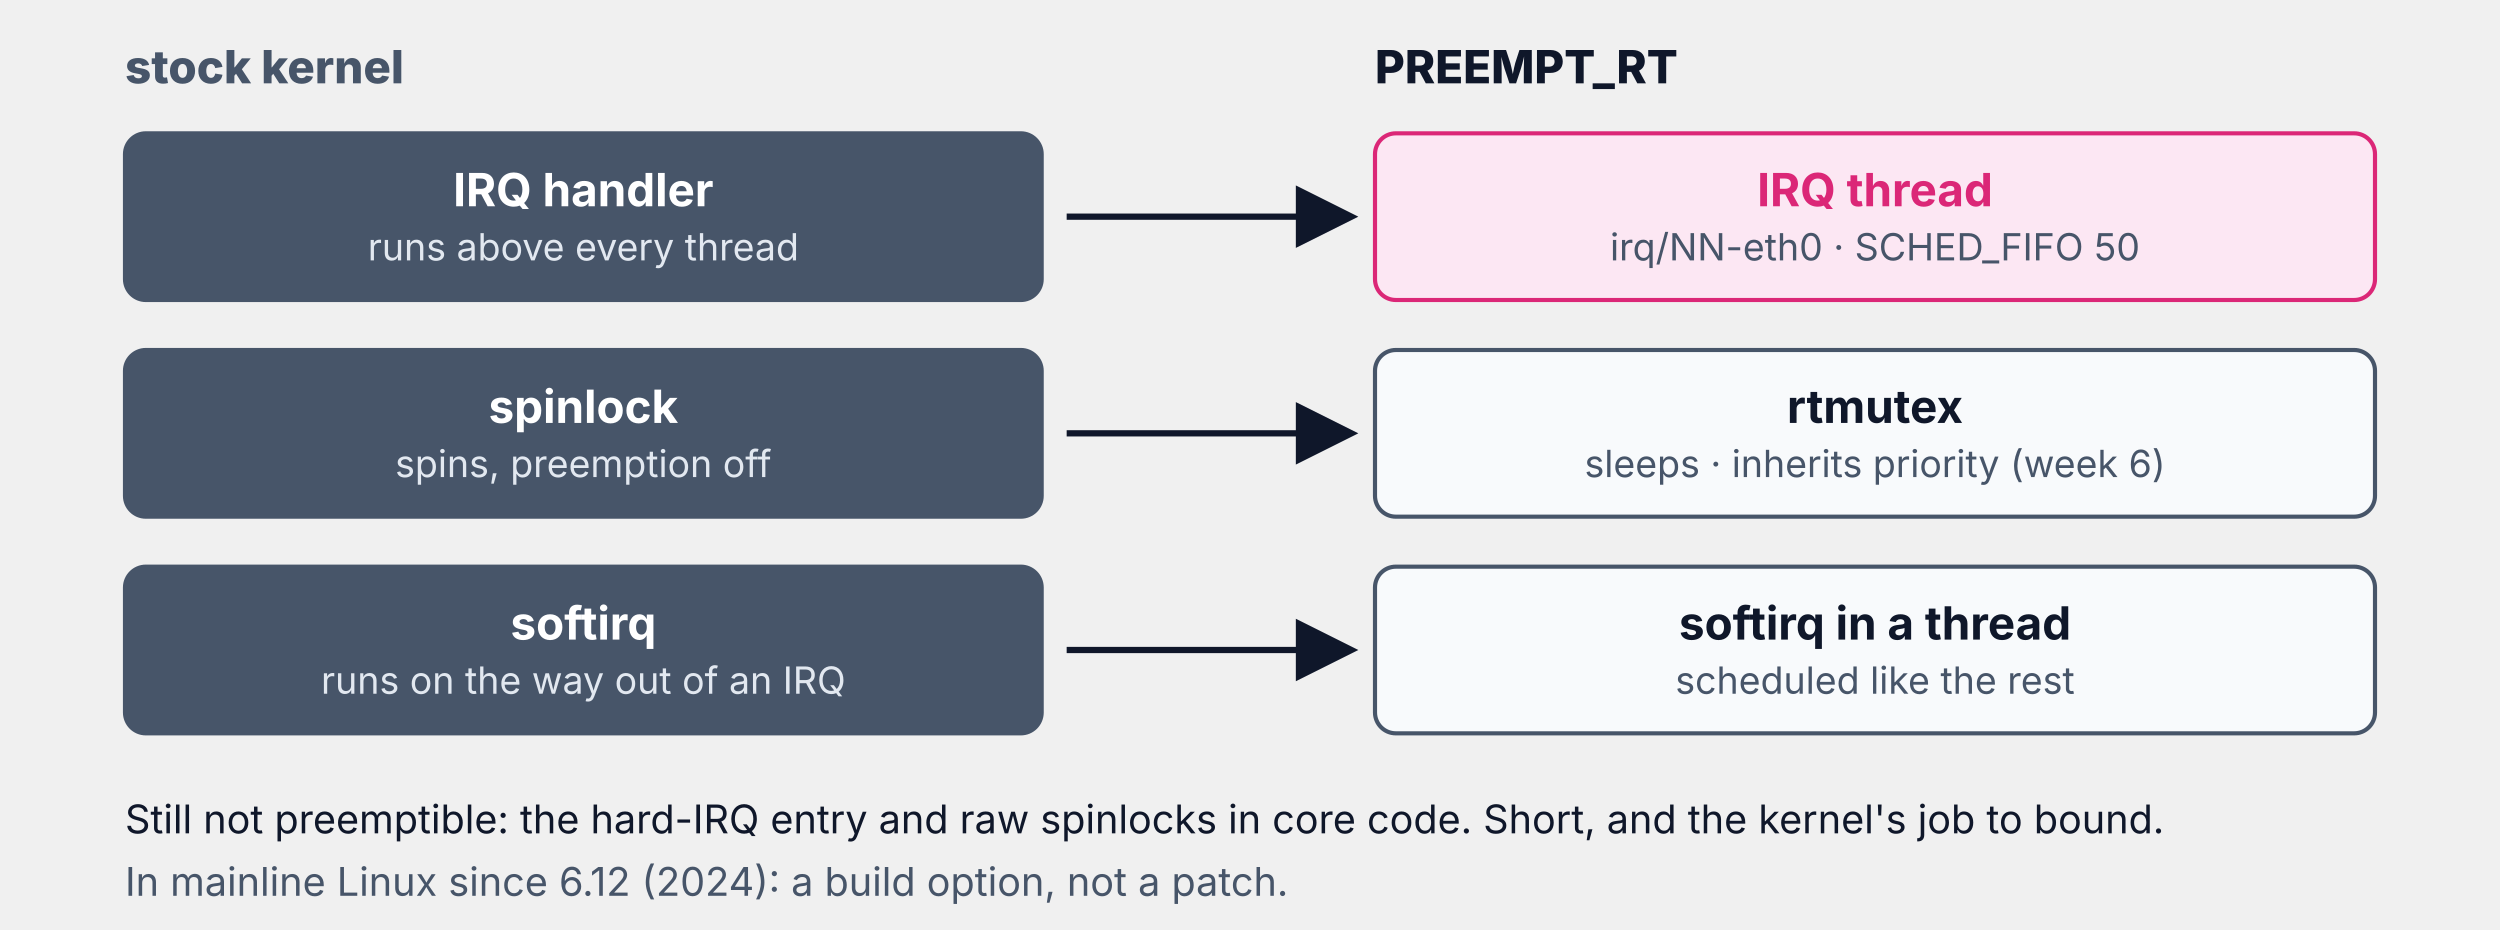
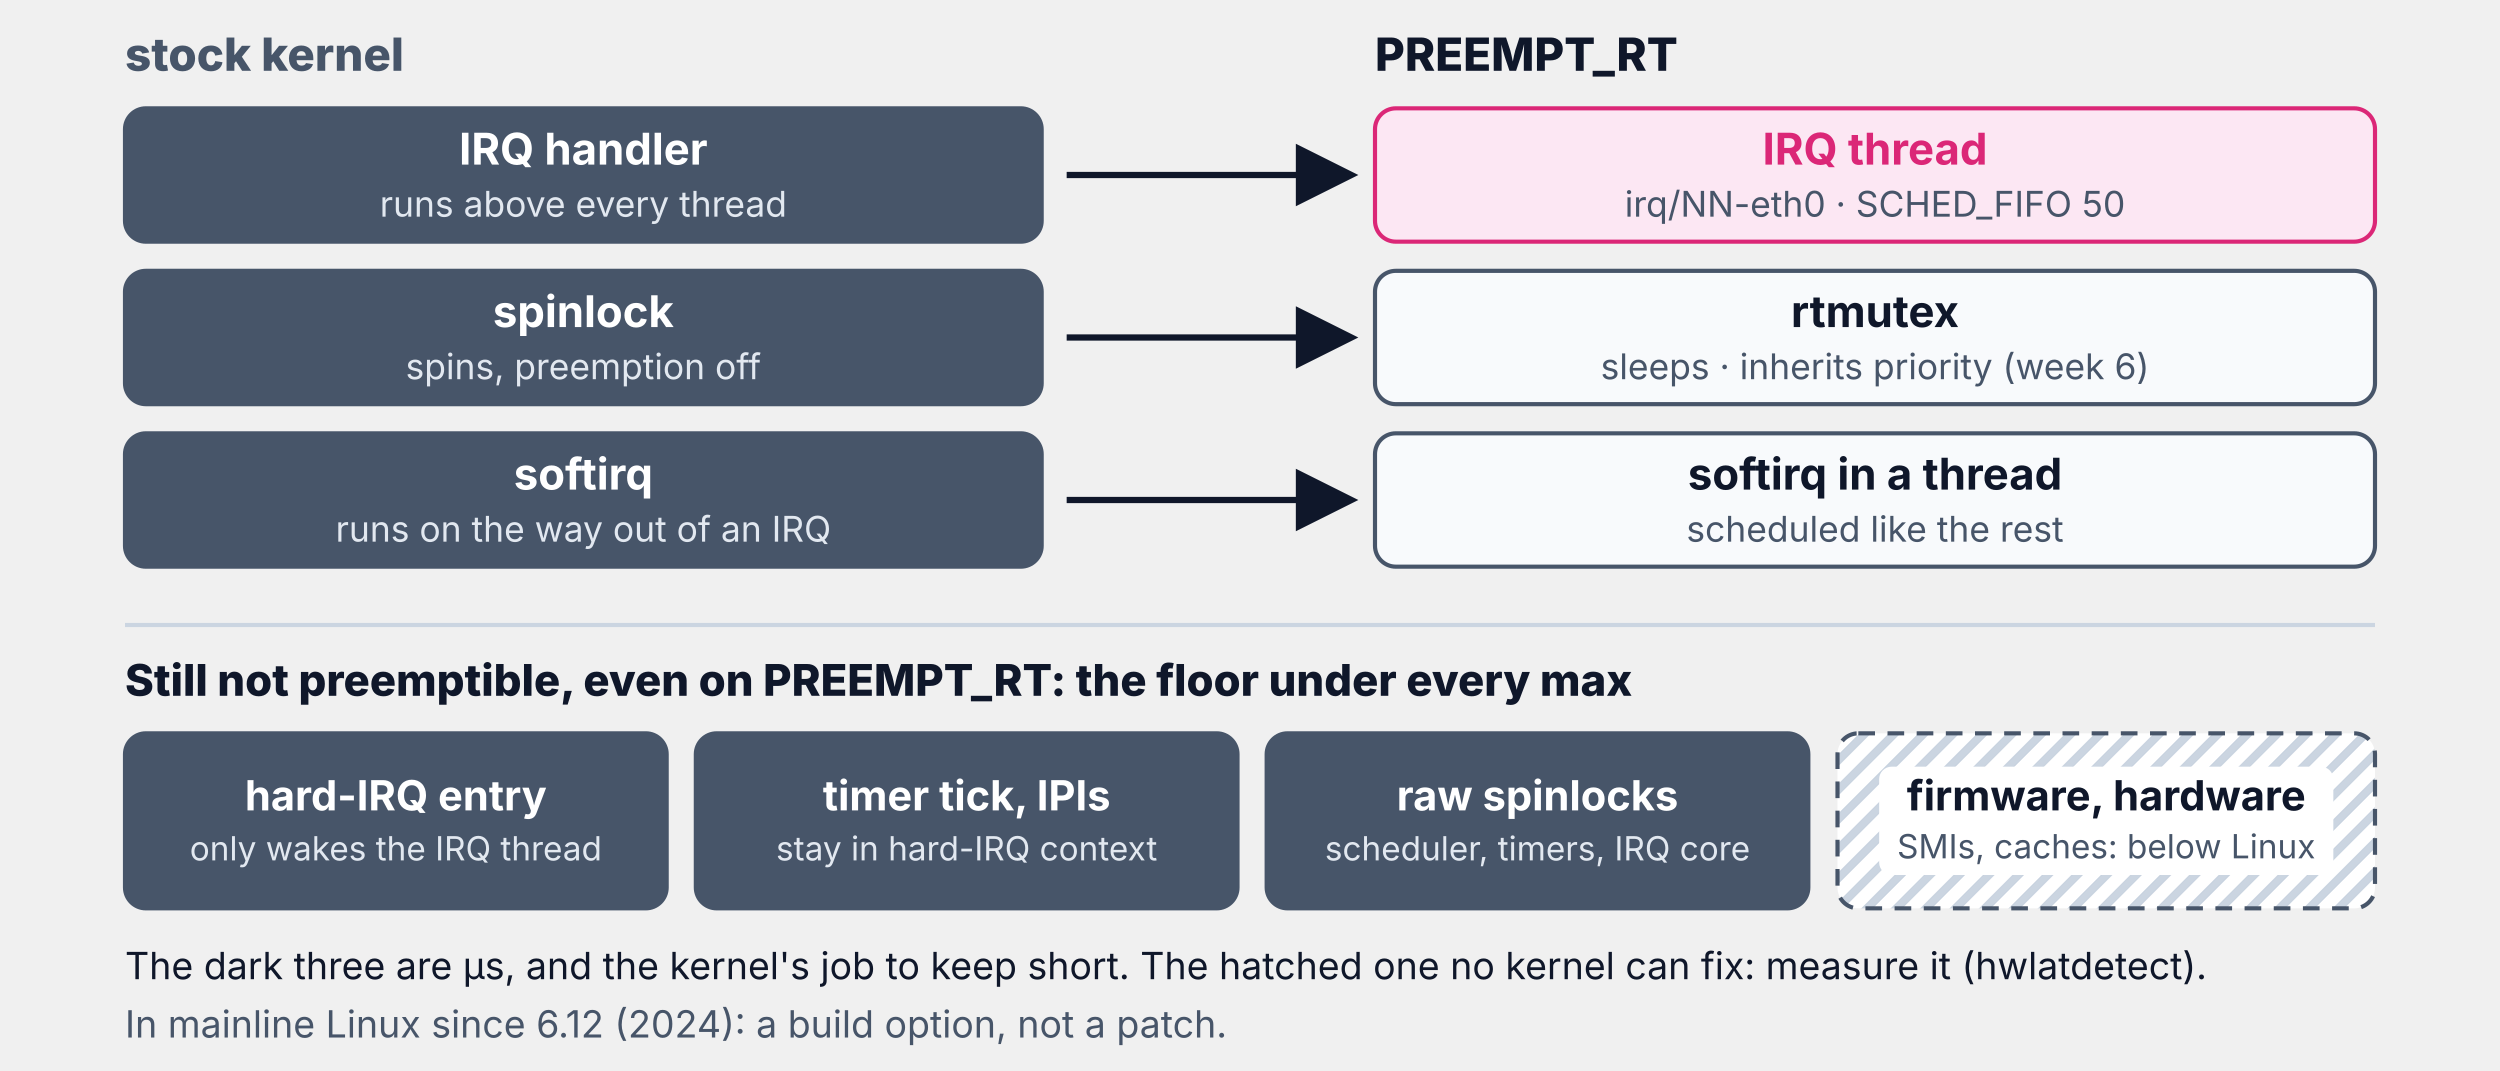
- <svg xmlns="http://www.w3.org/2000/svg" viewBox="0 0 1200 446" font-family="Inter, 'Segoe UI', 'DejaVu Sans', Arial, sans-serif">
+ <svg xmlns="http://www.w3.org/2000/svg" viewBox="0 0 1200 514" font-family="Inter, 'Segoe UI', 'DejaVu Sans', Arial, sans-serif">
  <defs>
    <marker id="ar-ink" markerWidth="10" markerHeight="10" refX="8" refY="5" orient="auto">
      <path d="M0 0 L10 5 L0 10 Z" fill="#0f172a" />
    </marker>
    <marker id="ar-muted" markerWidth="10" markerHeight="10" refX="8" refY="5" orient="auto">
      <path d="M0 0 L10 5 L0 10 Z" fill="#475569" />
    </marker>
    <marker id="ar-c1" markerWidth="10" markerHeight="10" refX="8" refY="5" orient="auto">
      <path d="M0 0 L10 5 L0 10 Z" fill="#ea580c" />
    </marker>
    <marker id="ar-c2" markerWidth="10" markerHeight="10" refX="8" refY="5" orient="auto">
      <path d="M0 0 L10 5 L0 10 Z" fill="#2563eb" />
    </marker>
    <marker id="ar-c3" markerWidth="10" markerHeight="10" refX="8" refY="5" orient="auto">
      <path d="M0 0 L10 5 L0 10 Z" fill="#16a34a" />
    </marker>
    <marker id="ar-c4" markerWidth="10" markerHeight="10" refX="8" refY="5" orient="auto">
      <path d="M0 0 L10 5 L0 10 Z" fill="#0d9488" />
    </marker>
    <marker id="ar-c5" markerWidth="10" markerHeight="10" refX="8" refY="5" orient="auto">
      <path d="M0 0 L10 5 L0 10 Z" fill="#e11d48" />
    </marker>
    <marker id="ar-c6" markerWidth="10" markerHeight="10" refX="8" refY="5" orient="auto">
      <path d="M0 0 L10 5 L0 10 Z" fill="#7c3aed" />
    </marker>
    <marker id="ar-c7" markerWidth="10" markerHeight="10" refX="8" refY="5" orient="auto">
      <path d="M0 0 L10 5 L0 10 Z" fill="#d97706" />
    </marker>
    <marker id="ar-c8" markerWidth="10" markerHeight="10" refX="8" refY="5" orient="auto">
      <path d="M0 0 L10 5 L0 10 Z" fill="#db2777" />
    </marker>
  </defs>
-   <text x="60.0" y="40.0" text-anchor="start" font-size="22" font-weight="800" fill="#475569">stock kernel</text>
-   <text x="660.0" y="40.0" text-anchor="start" font-size="22" font-weight="800" fill="#0f172a">PREEMPT_RT</text>
-   <rect x="60.0" y="64.0" width="440.0" height="80.0" rx="10" fill="#475569" stroke="#475569" stroke-width="2" />
-   <text x="280.0" y="99.0" text-anchor="middle" font-size="22" font-weight="700" fill="#fff">IRQ handler</text>
-   <text x="280.0" y="125.0" text-anchor="middle" font-size="18" font-weight="400" fill="#e2e8f0">runs above every thread</text>
-   <line x1="512.0" y1="104.0" x2="646.0" y2="104.0" stroke="#0f172a" stroke-width="3" marker-end="url(#ar-ink)" />
-   <rect x="660.0" y="64.0" width="480.0" height="80.0" rx="10" fill="#fce7f3" stroke="#db2777" stroke-width="2" />
-   <text x="900.0" y="99.0" text-anchor="middle" font-size="22" font-weight="700" fill="#db2777">IRQ thread</text>
-   <text x="900.0" y="125.0" text-anchor="middle" font-size="18" font-weight="400" fill="#475569">irq/NN-eth0 · SCHED_FIFO 50</text>
-   <rect x="60.0" y="168.0" width="440.0" height="80.0" rx="10" fill="#475569" stroke="#475569" stroke-width="2" />
-   <text x="280.0" y="203.0" text-anchor="middle" font-size="22" font-weight="700" fill="#fff">spinlock</text>
-   <text x="280.0" y="229.0" text-anchor="middle" font-size="18" font-weight="400" fill="#e2e8f0">spins, preemption off</text>
-   <line x1="512.0" y1="208.0" x2="646.0" y2="208.0" stroke="#0f172a" stroke-width="3" marker-end="url(#ar-ink)" />
-   <rect x="660.0" y="168.0" width="480.0" height="80.0" rx="10" fill="#f8fafc" stroke="#475569" stroke-width="2" />
-   <text x="900.0" y="203.0" text-anchor="middle" font-size="22" font-weight="700" fill="#0f172a">rtmutex</text>
-   <text x="900.0" y="229.0" text-anchor="middle" font-size="18" font-weight="400" fill="#475569">sleeps · inherits priority (week 6)</text>
-   <rect x="60.0" y="272.0" width="440.0" height="80.0" rx="10" fill="#475569" stroke="#475569" stroke-width="2" />
-   <text x="280.0" y="307.0" text-anchor="middle" font-size="22" font-weight="700" fill="#fff">softirq</text>
-   <text x="280.0" y="333.0" text-anchor="middle" font-size="18" font-weight="400" fill="#e2e8f0">runs on the way out of an IRQ</text>
-   <line x1="512.0" y1="312.0" x2="646.0" y2="312.0" stroke="#0f172a" stroke-width="3" marker-end="url(#ar-ink)" />
-   <rect x="660.0" y="272.0" width="480.0" height="80.0" rx="10" fill="#f8fafc" stroke="#475569" stroke-width="2" />
-   <text x="900.0" y="307.0" text-anchor="middle" font-size="22" font-weight="700" fill="#0f172a">softirq in a thread</text>
-   <text x="900.0" y="333.0" text-anchor="middle" font-size="18" font-weight="400" fill="#475569">scheduled like the rest</text>
-   <text x="60.0" y="400.0" text-anchor="start" font-size="19" font-weight="400" fill="#0f172a">Still not preemptible: the hard-IRQ entry and raw spinlocks in core code. Short, and the kernel's job to bound.</text>
-   <text x="60.0" y="430.0" text-anchor="start" font-size="19" font-weight="400" fill="#475569">In mainline Linux since 6.12 (2024): a build option, not a patch.</text>
+   <defs>
+     <pattern id="hatch" width="10" height="10" patternUnits="userSpaceOnUse" patternTransform="rotate(45)">
+       <rect width="10" height="10" fill="#fff" />
+       <rect width="4" height="10" fill="#cbd5e1" />
+     </pattern>
+   </defs>
+   <text x="60.0" y="34.0" text-anchor="start" font-size="22" font-weight="800" fill="#475569">stock kernel</text>
+   <text x="660.0" y="34.0" text-anchor="start" font-size="22" font-weight="800" fill="#0f172a">PREEMPT_RT</text>
+   <rect x="60.0" y="52.0" width="440.0" height="64.0" rx="10" fill="#475569" stroke="#475569" stroke-width="2" />
+   <text x="280.0" y="79.0" text-anchor="middle" font-size="21" font-weight="700" fill="#fff">IRQ handler</text>
+   <text x="280.0" y="104.0" text-anchor="middle" font-size="17" font-weight="400" fill="#e2e8f0">runs above every thread</text>
+   <line x1="512.0" y1="84.0" x2="646.0" y2="84.0" stroke="#0f172a" stroke-width="3" marker-end="url(#ar-ink)" />
+   <rect x="660.0" y="52.0" width="480.0" height="64.0" rx="10" fill="#fce7f3" stroke="#db2777" stroke-width="2" />
+   <text x="900.0" y="79.0" text-anchor="middle" font-size="21" font-weight="700" fill="#db2777">IRQ thread</text>
+   <text x="900.0" y="104.0" text-anchor="middle" font-size="17" font-weight="400" fill="#475569">irq/NN-eth0 · SCHED_FIFO 50</text>
+   <rect x="60.0" y="130.0" width="440.0" height="64.0" rx="10" fill="#475569" stroke="#475569" stroke-width="2" />
+   <text x="280.0" y="157.0" text-anchor="middle" font-size="21" font-weight="700" fill="#fff">spinlock</text>
+   <text x="280.0" y="182.0" text-anchor="middle" font-size="17" font-weight="400" fill="#e2e8f0">spins, preemption off</text>
+   <line x1="512.0" y1="162.0" x2="646.0" y2="162.0" stroke="#0f172a" stroke-width="3" marker-end="url(#ar-ink)" />
+   <rect x="660.0" y="130.0" width="480.0" height="64.0" rx="10" fill="#f8fafc" stroke="#475569" stroke-width="2" />
+   <text x="900.0" y="157.0" text-anchor="middle" font-size="21" font-weight="700" fill="#0f172a">rtmutex</text>
+   <text x="900.0" y="182.0" text-anchor="middle" font-size="17" font-weight="400" fill="#475569">sleeps · inherits priority (week 6)</text>
+   <rect x="60.0" y="208.0" width="440.0" height="64.0" rx="10" fill="#475569" stroke="#475569" stroke-width="2" />
+   <text x="280.0" y="235.0" text-anchor="middle" font-size="21" font-weight="700" fill="#fff">softirq</text>
+   <text x="280.0" y="260.0" text-anchor="middle" font-size="17" font-weight="400" fill="#e2e8f0">runs on the way out of an IRQ</text>
+   <line x1="512.0" y1="240.0" x2="646.0" y2="240.0" stroke="#0f172a" stroke-width="3" marker-end="url(#ar-ink)" />
+   <rect x="660.0" y="208.0" width="480.0" height="64.0" rx="10" fill="#f8fafc" stroke="#475569" stroke-width="2" />
+   <text x="900.0" y="235.0" text-anchor="middle" font-size="21" font-weight="700" fill="#0f172a">softirq in a thread</text>
+   <text x="900.0" y="260.0" text-anchor="middle" font-size="17" font-weight="400" fill="#475569">scheduled like the rest</text>
+   <line x1="60.0" y1="300.0" x2="1140.0" y2="300.0" stroke="#cbd5e1" stroke-width="2" />
+   <text x="60.0" y="334.0" text-anchor="start" font-size="21" font-weight="800" fill="#0f172a">Still not preemptible, even on PREEMPT_RT: the floor under every max</text>
+   <rect x="60.0" y="352.0" width="260.0" height="84.0" rx="10" fill="#475569" stroke="#475569" stroke-width="2" />
+   <text x="190.0" y="389.0" text-anchor="middle" font-size="20" font-weight="700" fill="#fff">hard-IRQ entry</text>
+   <text x="190.0" y="413.0" text-anchor="middle" font-size="16" font-weight="400" fill="#e2e8f0">only wakes the IRQ thread</text>
+   <rect x="334.0" y="352.0" width="260.0" height="84.0" rx="10" fill="#475569" stroke="#475569" stroke-width="2" />
+   <text x="464.0" y="389.0" text-anchor="middle" font-size="20" font-weight="700" fill="#fff">timer tick, IPIs</text>
+   <text x="464.0" y="413.0" text-anchor="middle" font-size="16" font-weight="400" fill="#e2e8f0">stay in hard-IRQ context</text>
+   <rect x="608.0" y="352.0" width="260.0" height="84.0" rx="10" fill="#475569" stroke="#475569" stroke-width="2" />
+   <text x="738.0" y="389.0" text-anchor="middle" font-size="20" font-weight="700" fill="#fff">raw spinlocks</text>
+   <text x="738.0" y="413.0" text-anchor="middle" font-size="16" font-weight="400" fill="#e2e8f0">scheduler, timers, IRQ core</text>
+   <rect x="882.0" y="352.0" width="258.0" height="84.0" rx="10" fill="url(#hatch)" stroke="#475569" stroke-width="2" stroke-dasharray="8 6" />
+   <rect x="902.0" y="368.0" width="218.0" height="52.0" rx="6" fill="#fff" stroke="none" stroke-width="0" />
+   <text x="1011.0" y="389.0" text-anchor="middle" font-size="20" font-weight="700" fill="#0f172a">firmware, hardware</text>
+   <text x="1011.0" y="412.0" text-anchor="middle" font-size="16" font-weight="400" fill="#475569">SMIs, caches: below Linux</text>
+   <text x="60.0" y="470.0" text-anchor="start" font-size="18" font-weight="400" fill="#0f172a">The dark three are µs, and the kernel's job to keep short. The hatched one no kernel can fix: measure it (hwlatdetect).</text>
+   <text x="60.0" y="498.0" text-anchor="start" font-size="18" font-weight="400" fill="#475569">In mainline Linux since 6.12 (2024): a build option, not a patch.</text>
</svg>
